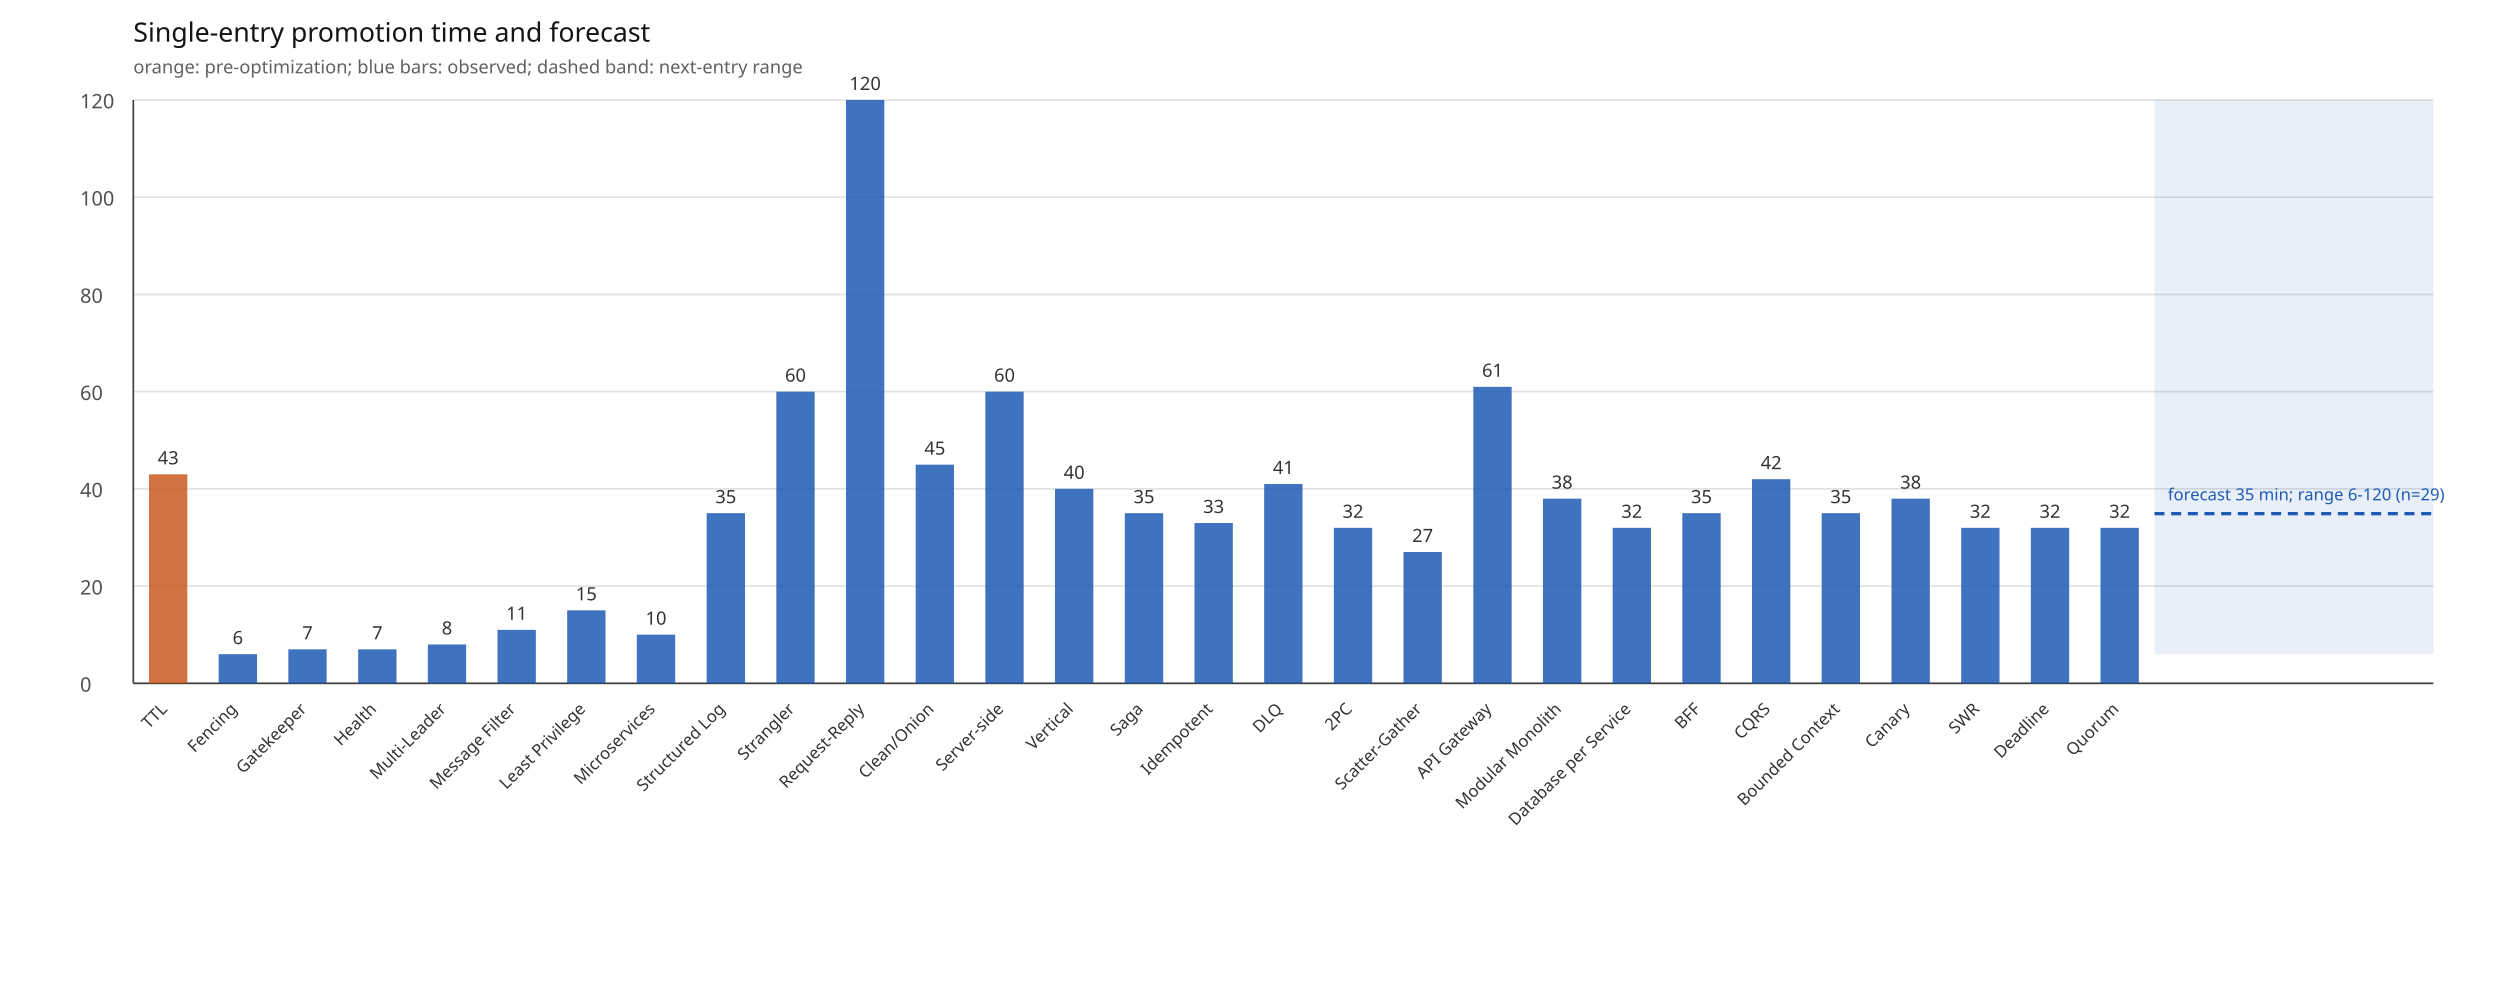
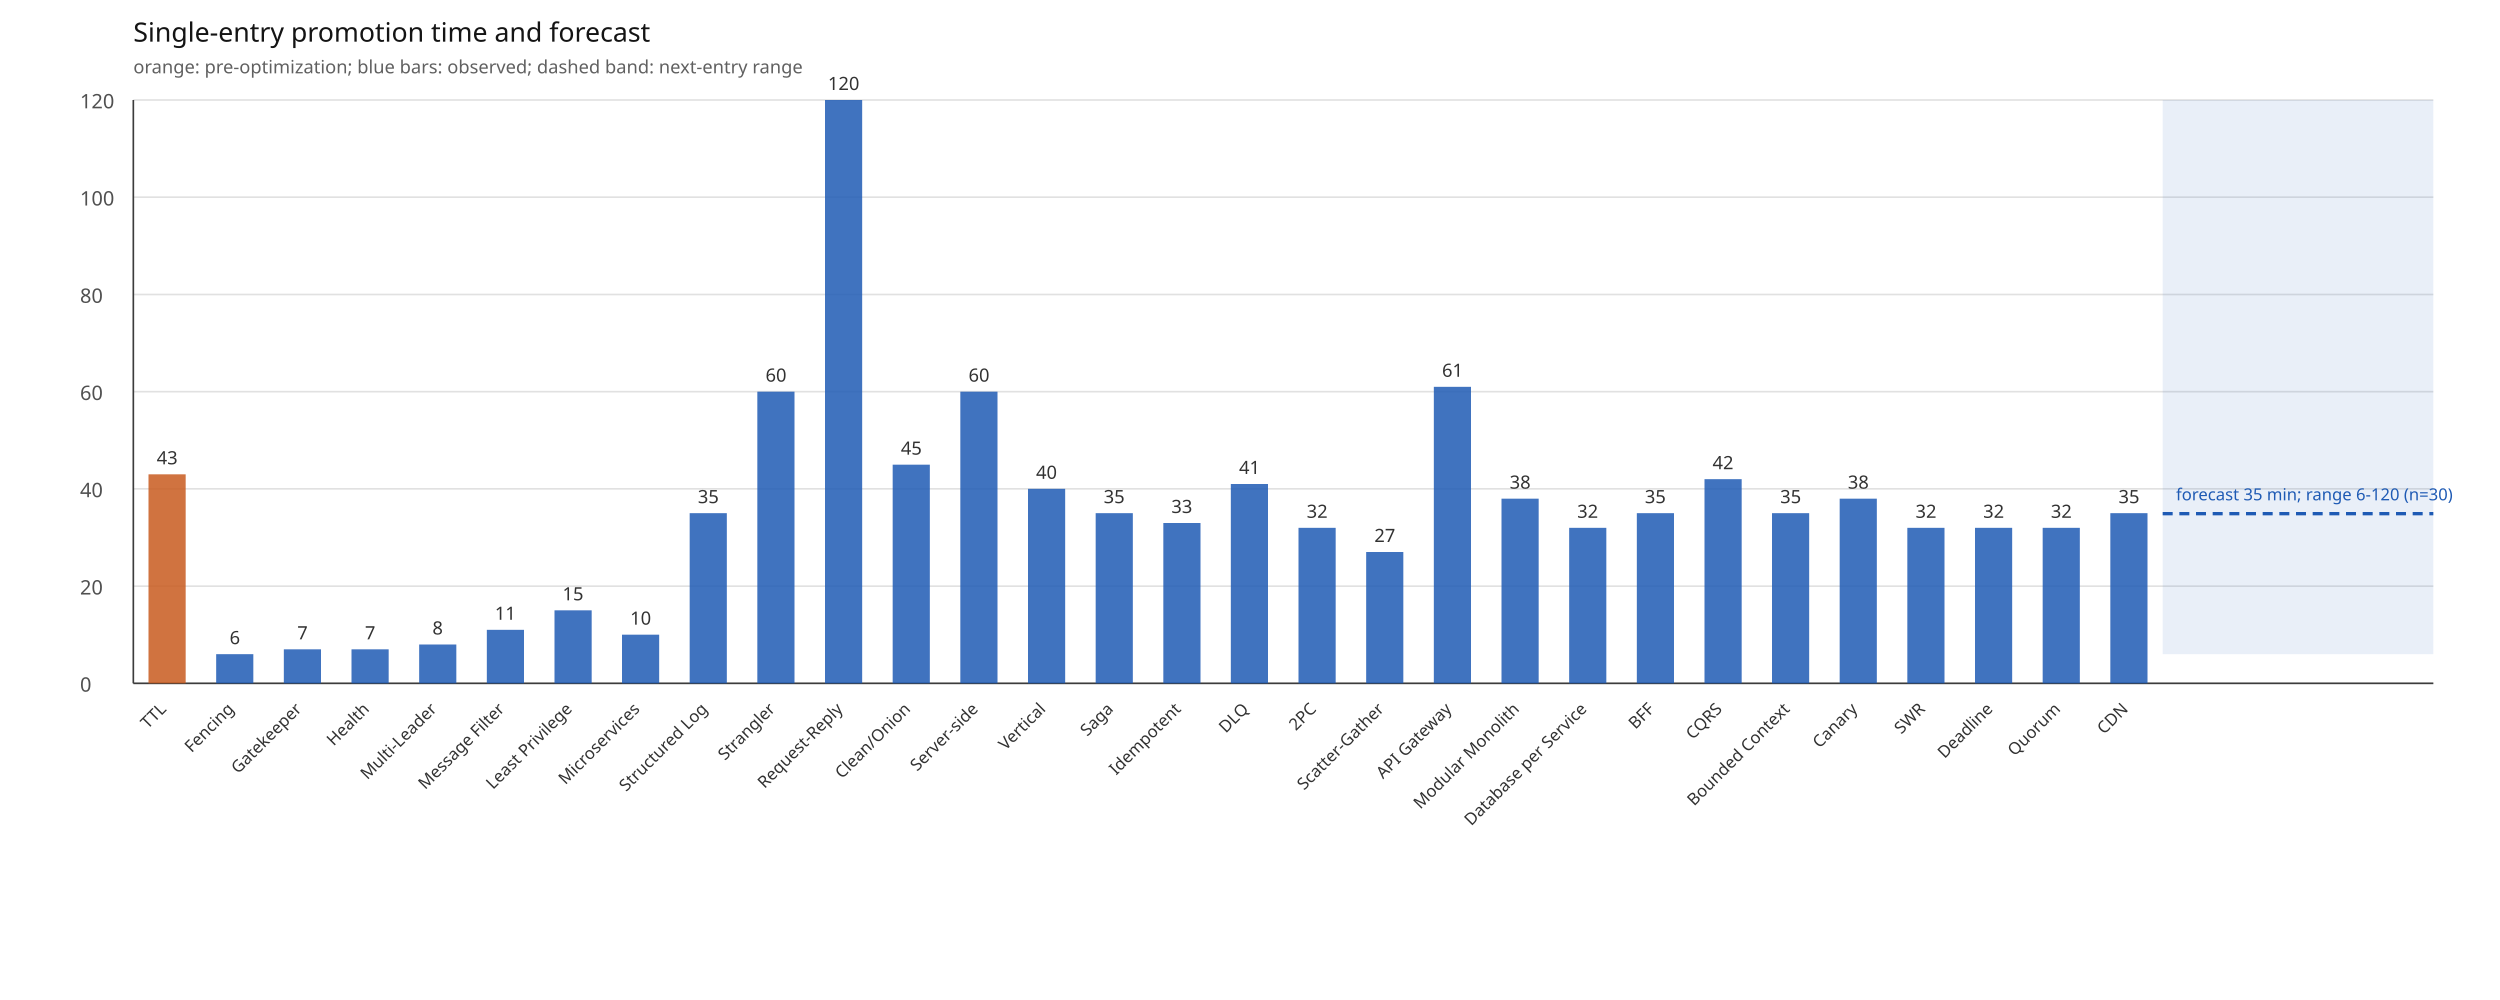
<svg xmlns="http://www.w3.org/2000/svg" width="1500" height="600" viewBox="0 0 1500 600">
  <rect width="100%" height="100%" fill="white" />
  <line x1="80" y1="410.0" x2="1460" y2="410.0" stroke="#e1e1e1" />
  <text x="48" y="415.0" font-family="Verdana" font-size="12" fill="#505050">0</text>
  <line x1="80" y1="351.7" x2="1460" y2="351.7" stroke="#e1e1e1" />
  <text x="48" y="356.7" font-family="Verdana" font-size="12" fill="#505050">20</text>
  <line x1="80" y1="293.3" x2="1460" y2="293.3" stroke="#e1e1e1" />
  <text x="48" y="298.3" font-family="Verdana" font-size="12" fill="#505050">40</text>
  <line x1="80" y1="235.0" x2="1460" y2="235.0" stroke="#e1e1e1" />
  <text x="48" y="240.0" font-family="Verdana" font-size="12" fill="#505050">60</text>
  <line x1="80" y1="176.7" x2="1460" y2="176.7" stroke="#e1e1e1" />
  <text x="48" y="181.7" font-family="Verdana" font-size="12" fill="#505050">80</text>
  <line x1="80" y1="118.3" x2="1460" y2="118.3" stroke="#e1e1e1" />
  <text x="48" y="123.3" font-family="Verdana" font-size="12" fill="#505050">100</text>
  <line x1="80" y1="60.0" x2="1460" y2="60.0" stroke="#e1e1e1" />
  <text x="48" y="65.0" font-family="Verdana" font-size="12" fill="#505050">120</text>
  <line x1="80" y1="60" x2="80" y2="410" stroke="#3c3c3c" />
  <line x1="80" y1="410" x2="1460" y2="410" stroke="#3c3c3c" />
-   <rect x="1292.7" y="60.0" width="167.3" height="332.5" fill="#1e5ab4" opacity="0.10" />
-   <line x1="1292.7" y1="308.2" x2="1460.0" y2="308.2" stroke="#1e5ab4" stroke-width="2" stroke-dasharray="6 4" />
-   <text x="1300.7" y="300.2" font-family="Verdana" font-size="10" fill="#1e5ab4">forecast 35 min; range 6-120 (n=29)</text>
-   <rect x="89.4" y="284.6" width="23.0" height="125.4" fill="#c85a1e" opacity="0.85" />
-   <text x="100.9" y="278.6" text-anchor="middle" font-family="Verdana" font-size="11" fill="#323232">43</text>
-   <text x="100.9" y="426.0" text-anchor="end" transform="rotate(-45 100.9 426.0)" font-family="Verdana" font-size="10" fill="#323232">TTL</text>
-   <rect x="131.2" y="392.5" width="23.0" height="17.5" fill="#1e5ab4" opacity="0.85" />
-   <text x="142.7" y="386.5" text-anchor="middle" font-family="Verdana" font-size="11" fill="#323232">6</text>
-   <text x="142.7" y="426.0" text-anchor="end" transform="rotate(-45 142.7 426.0)" font-family="Verdana" font-size="10" fill="#323232">Fencing</text>
-   <rect x="173.0" y="389.6" width="23.0" height="20.4" fill="#1e5ab4" opacity="0.85" />
-   <text x="184.5" y="383.6" text-anchor="middle" font-family="Verdana" font-size="11" fill="#323232">7</text>
-   <text x="184.5" y="426.0" text-anchor="end" transform="rotate(-45 184.5 426.0)" font-family="Verdana" font-size="10" fill="#323232">Gatekeeper</text>
-   <rect x="214.9" y="389.6" width="23.0" height="20.4" fill="#1e5ab4" opacity="0.85" />
-   <text x="226.4" y="383.6" text-anchor="middle" font-family="Verdana" font-size="11" fill="#323232">7</text>
-   <text x="226.4" y="426.0" text-anchor="end" transform="rotate(-45 226.4 426.0)" font-family="Verdana" font-size="10" fill="#323232">Health</text>
-   <rect x="256.7" y="386.7" width="23.0" height="23.3" fill="#1e5ab4" opacity="0.85" />
-   <text x="268.2" y="380.7" text-anchor="middle" font-family="Verdana" font-size="11" fill="#323232">8</text>
-   <text x="268.2" y="426.0" text-anchor="end" transform="rotate(-45 268.2 426.0)" font-family="Verdana" font-size="10" fill="#323232">Multi-Leader</text>
-   <rect x="298.5" y="377.9" width="23.0" height="32.1" fill="#1e5ab4" opacity="0.85" />
-   <text x="310.0" y="371.9" text-anchor="middle" font-family="Verdana" font-size="11" fill="#323232">11</text>
-   <text x="310.0" y="426.0" text-anchor="end" transform="rotate(-45 310.0 426.0)" font-family="Verdana" font-size="10" fill="#323232">Message Filter</text>
-   <rect x="340.3" y="366.2" width="23.0" height="43.8" fill="#1e5ab4" opacity="0.85" />
-   <text x="351.8" y="360.2" text-anchor="middle" font-family="Verdana" font-size="11" fill="#323232">15</text>
-   <text x="351.8" y="426.0" text-anchor="end" transform="rotate(-45 351.8 426.0)" font-family="Verdana" font-size="10" fill="#323232">Least Privilege</text>
-   <rect x="382.1" y="380.8" width="23.0" height="29.2" fill="#1e5ab4" opacity="0.85" />
-   <text x="393.6" y="374.8" text-anchor="middle" font-family="Verdana" font-size="11" fill="#323232">10</text>
-   <text x="393.6" y="426.0" text-anchor="end" transform="rotate(-45 393.6 426.0)" font-family="Verdana" font-size="10" fill="#323232">Microservices</text>
-   <rect x="424.0" y="307.9" width="23.0" height="102.1" fill="#1e5ab4" opacity="0.85" />
-   <text x="435.5" y="301.9" text-anchor="middle" font-family="Verdana" font-size="11" fill="#323232">35</text>
-   <text x="435.5" y="426.0" text-anchor="end" transform="rotate(-45 435.5 426.0)" font-family="Verdana" font-size="10" fill="#323232">Structured Log</text>
-   <rect x="465.8" y="235.0" width="23.0" height="175.0" fill="#1e5ab4" opacity="0.85" />
-   <text x="477.3" y="229.0" text-anchor="middle" font-family="Verdana" font-size="11" fill="#323232">60</text>
-   <text x="477.3" y="426.0" text-anchor="end" transform="rotate(-45 477.3 426.0)" font-family="Verdana" font-size="10" fill="#323232">Strangler</text>
-   <rect x="507.6" y="60.0" width="23.0" height="350.0" fill="#1e5ab4" opacity="0.85" />
-   <text x="519.1" y="54.0" text-anchor="middle" font-family="Verdana" font-size="11" fill="#323232">120</text>
-   <text x="519.1" y="426.0" text-anchor="end" transform="rotate(-45 519.1 426.0)" font-family="Verdana" font-size="10" fill="#323232">Request-Reply</text>
-   <rect x="549.4" y="278.8" width="23.0" height="131.2" fill="#1e5ab4" opacity="0.85" />
-   <text x="560.9" y="272.8" text-anchor="middle" font-family="Verdana" font-size="11" fill="#323232">45</text>
-   <text x="560.9" y="426.0" text-anchor="end" transform="rotate(-45 560.9 426.0)" font-family="Verdana" font-size="10" fill="#323232">Clean/Onion</text>
-   <rect x="591.2" y="235.0" width="23.0" height="175.0" fill="#1e5ab4" opacity="0.85" />
-   <text x="602.7" y="229.0" text-anchor="middle" font-family="Verdana" font-size="11" fill="#323232">60</text>
-   <text x="602.7" y="426.0" text-anchor="end" transform="rotate(-45 602.7 426.0)" font-family="Verdana" font-size="10" fill="#323232">Server-side</text>
-   <rect x="633.0" y="293.3" width="23.0" height="116.7" fill="#1e5ab4" opacity="0.85" />
-   <text x="644.5" y="287.3" text-anchor="middle" font-family="Verdana" font-size="11" fill="#323232">40</text>
-   <text x="644.5" y="426.0" text-anchor="end" transform="rotate(-45 644.5 426.0)" font-family="Verdana" font-size="10" fill="#323232">Vertical</text>
-   <rect x="674.9" y="307.9" width="23.0" height="102.1" fill="#1e5ab4" opacity="0.85" />
-   <text x="686.4" y="301.9" text-anchor="middle" font-family="Verdana" font-size="11" fill="#323232">35</text>
-   <text x="686.4" y="426.0" text-anchor="end" transform="rotate(-45 686.4 426.0)" font-family="Verdana" font-size="10" fill="#323232">Saga</text>
-   <rect x="716.7" y="313.8" width="23.0" height="96.2" fill="#1e5ab4" opacity="0.85" />
-   <text x="728.2" y="307.8" text-anchor="middle" font-family="Verdana" font-size="11" fill="#323232">33</text>
-   <text x="728.2" y="426.0" text-anchor="end" transform="rotate(-45 728.2 426.0)" font-family="Verdana" font-size="10" fill="#323232">Idempotent</text>
-   <rect x="758.5" y="290.4" width="23.0" height="119.6" fill="#1e5ab4" opacity="0.85" />
-   <text x="770.0" y="284.4" text-anchor="middle" font-family="Verdana" font-size="11" fill="#323232">41</text>
-   <text x="770.0" y="426.0" text-anchor="end" transform="rotate(-45 770.0 426.0)" font-family="Verdana" font-size="10" fill="#323232">DLQ</text>
-   <rect x="800.3" y="316.7" width="23.0" height="93.3" fill="#1e5ab4" opacity="0.85" />
-   <text x="811.8" y="310.7" text-anchor="middle" font-family="Verdana" font-size="11" fill="#323232">32</text>
-   <text x="811.8" y="426.0" text-anchor="end" transform="rotate(-45 811.8 426.0)" font-family="Verdana" font-size="10" fill="#323232">2PC</text>
-   <rect x="842.1" y="331.2" width="23.0" height="78.8" fill="#1e5ab4" opacity="0.85" />
-   <text x="853.6" y="325.2" text-anchor="middle" font-family="Verdana" font-size="11" fill="#323232">27</text>
-   <text x="853.6" y="426.0" text-anchor="end" transform="rotate(-45 853.6 426.0)" font-family="Verdana" font-size="10" fill="#323232">Scatter-Gather</text>
-   <rect x="884.0" y="232.1" width="23.0" height="177.9" fill="#1e5ab4" opacity="0.85" />
-   <text x="895.5" y="226.1" text-anchor="middle" font-family="Verdana" font-size="11" fill="#323232">61</text>
-   <text x="895.5" y="426.0" text-anchor="end" transform="rotate(-45 895.5 426.0)" font-family="Verdana" font-size="10" fill="#323232">API Gateway</text>
-   <rect x="925.8" y="299.2" width="23.0" height="110.8" fill="#1e5ab4" opacity="0.85" />
-   <text x="937.3" y="293.2" text-anchor="middle" font-family="Verdana" font-size="11" fill="#323232">38</text>
-   <text x="937.3" y="426.0" text-anchor="end" transform="rotate(-45 937.3 426.0)" font-family="Verdana" font-size="10" fill="#323232">Modular Monolith</text>
-   <rect x="967.6" y="316.7" width="23.0" height="93.3" fill="#1e5ab4" opacity="0.85" />
-   <text x="979.1" y="310.7" text-anchor="middle" font-family="Verdana" font-size="11" fill="#323232">32</text>
-   <text x="979.1" y="426.0" text-anchor="end" transform="rotate(-45 979.1 426.0)" font-family="Verdana" font-size="10" fill="#323232">Database per Service</text>
-   <rect x="1009.4" y="307.9" width="23.0" height="102.1" fill="#1e5ab4" opacity="0.85" />
-   <text x="1020.9" y="301.9" text-anchor="middle" font-family="Verdana" font-size="11" fill="#323232">35</text>
-   <text x="1020.9" y="426.0" text-anchor="end" transform="rotate(-45 1020.9 426.0)" font-family="Verdana" font-size="10" fill="#323232">BFF</text>
-   <rect x="1051.2" y="287.5" width="23.0" height="122.5" fill="#1e5ab4" opacity="0.85" />
-   <text x="1062.7" y="281.5" text-anchor="middle" font-family="Verdana" font-size="11" fill="#323232">42</text>
-   <text x="1062.7" y="426.0" text-anchor="end" transform="rotate(-45 1062.7 426.0)" font-family="Verdana" font-size="10" fill="#323232">CQRS</text>
-   <rect x="1093.0" y="307.9" width="23.0" height="102.1" fill="#1e5ab4" opacity="0.85" />
-   <text x="1104.5" y="301.9" text-anchor="middle" font-family="Verdana" font-size="11" fill="#323232">35</text>
-   <text x="1104.5" y="426.0" text-anchor="end" transform="rotate(-45 1104.5 426.0)" font-family="Verdana" font-size="10" fill="#323232">Bounded Context</text>
-   <rect x="1134.9" y="299.2" width="23.0" height="110.8" fill="#1e5ab4" opacity="0.85" />
-   <text x="1146.4" y="293.2" text-anchor="middle" font-family="Verdana" font-size="11" fill="#323232">38</text>
-   <text x="1146.4" y="426.0" text-anchor="end" transform="rotate(-45 1146.4 426.0)" font-family="Verdana" font-size="10" fill="#323232">Canary</text>
-   <rect x="1176.7" y="316.7" width="23.0" height="93.3" fill="#1e5ab4" opacity="0.85" />
-   <text x="1188.2" y="310.7" text-anchor="middle" font-family="Verdana" font-size="11" fill="#323232">32</text>
-   <text x="1188.2" y="426.0" text-anchor="end" transform="rotate(-45 1188.2 426.0)" font-family="Verdana" font-size="10" fill="#323232">SWR</text>
-   <rect x="1218.5" y="316.7" width="23.0" height="93.3" fill="#1e5ab4" opacity="0.85" />
-   <text x="1230.0" y="310.7" text-anchor="middle" font-family="Verdana" font-size="11" fill="#323232">32</text>
-   <text x="1230.0" y="426.0" text-anchor="end" transform="rotate(-45 1230.0 426.0)" font-family="Verdana" font-size="10" fill="#323232">Deadline</text>
-   <rect x="1260.3" y="316.7" width="23.0" height="93.3" fill="#1e5ab4" opacity="0.85" />
-   <text x="1271.8" y="310.7" text-anchor="middle" font-family="Verdana" font-size="11" fill="#323232">32</text>
-   <text x="1271.8" y="426.0" text-anchor="end" transform="rotate(-45 1271.8 426.0)" font-family="Verdana" font-size="10" fill="#323232">Quorum</text>
+   <rect x="1297.6" y="60.0" width="162.4" height="332.5" fill="#1e5ab4" opacity="0.10" />
+   <line x1="1297.6" y1="308.2" x2="1460.0" y2="308.2" stroke="#1e5ab4" stroke-width="2" stroke-dasharray="6 4" />
+   <text x="1305.6" y="300.2" font-family="Verdana" font-size="10" fill="#1e5ab4">forecast 35 min; range 6-120 (n=30)</text>
+   <rect x="89.1" y="284.6" width="22.3" height="125.4" fill="#c85a1e" opacity="0.85" />
+   <text x="100.3" y="278.6" text-anchor="middle" font-family="Verdana" font-size="11" fill="#323232">43</text>
+   <text x="100.3" y="426.0" text-anchor="end" transform="rotate(-45 100.3 426.0)" font-family="Verdana" font-size="10" fill="#323232">TTL</text>
+   <rect x="129.7" y="392.5" width="22.3" height="17.5" fill="#1e5ab4" opacity="0.85" />
+   <text x="140.9" y="386.5" text-anchor="middle" font-family="Verdana" font-size="11" fill="#323232">6</text>
+   <text x="140.9" y="426.0" text-anchor="end" transform="rotate(-45 140.9 426.0)" font-family="Verdana" font-size="10" fill="#323232">Fencing</text>
+   <rect x="170.3" y="389.6" width="22.3" height="20.4" fill="#1e5ab4" opacity="0.85" />
+   <text x="181.5" y="383.6" text-anchor="middle" font-family="Verdana" font-size="11" fill="#323232">7</text>
+   <text x="181.5" y="426.0" text-anchor="end" transform="rotate(-45 181.5 426.0)" font-family="Verdana" font-size="10" fill="#323232">Gatekeeper</text>
+   <rect x="210.9" y="389.6" width="22.3" height="20.4" fill="#1e5ab4" opacity="0.85" />
+   <text x="222.1" y="383.6" text-anchor="middle" font-family="Verdana" font-size="11" fill="#323232">7</text>
+   <text x="222.1" y="426.0" text-anchor="end" transform="rotate(-45 222.1 426.0)" font-family="Verdana" font-size="10" fill="#323232">Health</text>
+   <rect x="251.5" y="386.7" width="22.3" height="23.3" fill="#1e5ab4" opacity="0.85" />
+   <text x="262.6" y="380.7" text-anchor="middle" font-family="Verdana" font-size="11" fill="#323232">8</text>
+   <text x="262.6" y="426.0" text-anchor="end" transform="rotate(-45 262.6 426.0)" font-family="Verdana" font-size="10" fill="#323232">Multi-Leader</text>
+   <rect x="292.1" y="377.9" width="22.3" height="32.1" fill="#1e5ab4" opacity="0.85" />
+   <text x="303.2" y="371.9" text-anchor="middle" font-family="Verdana" font-size="11" fill="#323232">11</text>
+   <text x="303.2" y="426.0" text-anchor="end" transform="rotate(-45 303.2 426.0)" font-family="Verdana" font-size="10" fill="#323232">Message Filter</text>
+   <rect x="332.7" y="366.2" width="22.3" height="43.8" fill="#1e5ab4" opacity="0.85" />
+   <text x="343.8" y="360.2" text-anchor="middle" font-family="Verdana" font-size="11" fill="#323232">15</text>
+   <text x="343.8" y="426.0" text-anchor="end" transform="rotate(-45 343.8 426.0)" font-family="Verdana" font-size="10" fill="#323232">Least Privilege</text>
+   <rect x="373.2" y="380.8" width="22.3" height="29.2" fill="#1e5ab4" opacity="0.85" />
+   <text x="384.4" y="374.8" text-anchor="middle" font-family="Verdana" font-size="11" fill="#323232">10</text>
+   <text x="384.4" y="426.0" text-anchor="end" transform="rotate(-45 384.4 426.0)" font-family="Verdana" font-size="10" fill="#323232">Microservices</text>
+   <rect x="413.8" y="307.9" width="22.3" height="102.1" fill="#1e5ab4" opacity="0.85" />
+   <text x="425.0" y="301.9" text-anchor="middle" font-family="Verdana" font-size="11" fill="#323232">35</text>
+   <text x="425.0" y="426.0" text-anchor="end" transform="rotate(-45 425.0 426.0)" font-family="Verdana" font-size="10" fill="#323232">Structured Log</text>
+   <rect x="454.4" y="235.0" width="22.3" height="175.0" fill="#1e5ab4" opacity="0.85" />
+   <text x="465.6" y="229.0" text-anchor="middle" font-family="Verdana" font-size="11" fill="#323232">60</text>
+   <text x="465.6" y="426.0" text-anchor="end" transform="rotate(-45 465.6 426.0)" font-family="Verdana" font-size="10" fill="#323232">Strangler</text>
+   <rect x="495.0" y="60.0" width="22.3" height="350.0" fill="#1e5ab4" opacity="0.85" />
+   <text x="506.2" y="54.0" text-anchor="middle" font-family="Verdana" font-size="11" fill="#323232">120</text>
+   <text x="506.2" y="426.0" text-anchor="end" transform="rotate(-45 506.2 426.0)" font-family="Verdana" font-size="10" fill="#323232">Request-Reply</text>
+   <rect x="535.6" y="278.8" width="22.3" height="131.2" fill="#1e5ab4" opacity="0.85" />
+   <text x="546.8" y="272.8" text-anchor="middle" font-family="Verdana" font-size="11" fill="#323232">45</text>
+   <text x="546.8" y="426.0" text-anchor="end" transform="rotate(-45 546.8 426.0)" font-family="Verdana" font-size="10" fill="#323232">Clean/Onion</text>
+   <rect x="576.2" y="235.0" width="22.3" height="175.0" fill="#1e5ab4" opacity="0.85" />
+   <text x="587.4" y="229.0" text-anchor="middle" font-family="Verdana" font-size="11" fill="#323232">60</text>
+   <text x="587.4" y="426.0" text-anchor="end" transform="rotate(-45 587.4 426.0)" font-family="Verdana" font-size="10" fill="#323232">Server-side</text>
+   <rect x="616.8" y="293.3" width="22.3" height="116.7" fill="#1e5ab4" opacity="0.85" />
+   <text x="627.9" y="287.3" text-anchor="middle" font-family="Verdana" font-size="11" fill="#323232">40</text>
+   <text x="627.9" y="426.0" text-anchor="end" transform="rotate(-45 627.9 426.0)" font-family="Verdana" font-size="10" fill="#323232">Vertical</text>
+   <rect x="657.4" y="307.9" width="22.3" height="102.1" fill="#1e5ab4" opacity="0.85" />
+   <text x="668.5" y="301.9" text-anchor="middle" font-family="Verdana" font-size="11" fill="#323232">35</text>
+   <text x="668.5" y="426.0" text-anchor="end" transform="rotate(-45 668.5 426.0)" font-family="Verdana" font-size="10" fill="#323232">Saga</text>
+   <rect x="698.0" y="313.8" width="22.3" height="96.2" fill="#1e5ab4" opacity="0.85" />
+   <text x="709.1" y="307.8" text-anchor="middle" font-family="Verdana" font-size="11" fill="#323232">33</text>
+   <text x="709.1" y="426.0" text-anchor="end" transform="rotate(-45 709.1 426.0)" font-family="Verdana" font-size="10" fill="#323232">Idempotent</text>
+   <rect x="738.5" y="290.4" width="22.3" height="119.6" fill="#1e5ab4" opacity="0.85" />
+   <text x="749.7" y="284.4" text-anchor="middle" font-family="Verdana" font-size="11" fill="#323232">41</text>
+   <text x="749.7" y="426.0" text-anchor="end" transform="rotate(-45 749.7 426.0)" font-family="Verdana" font-size="10" fill="#323232">DLQ</text>
+   <rect x="779.1" y="316.7" width="22.3" height="93.3" fill="#1e5ab4" opacity="0.85" />
+   <text x="790.3" y="310.7" text-anchor="middle" font-family="Verdana" font-size="11" fill="#323232">32</text>
+   <text x="790.3" y="426.0" text-anchor="end" transform="rotate(-45 790.3 426.0)" font-family="Verdana" font-size="10" fill="#323232">2PC</text>
+   <rect x="819.7" y="331.2" width="22.3" height="78.8" fill="#1e5ab4" opacity="0.85" />
+   <text x="830.9" y="325.2" text-anchor="middle" font-family="Verdana" font-size="11" fill="#323232">27</text>
+   <text x="830.9" y="426.0" text-anchor="end" transform="rotate(-45 830.9 426.0)" font-family="Verdana" font-size="10" fill="#323232">Scatter-Gather</text>
+   <rect x="860.3" y="232.1" width="22.3" height="177.9" fill="#1e5ab4" opacity="0.85" />
+   <text x="871.5" y="226.1" text-anchor="middle" font-family="Verdana" font-size="11" fill="#323232">61</text>
+   <text x="871.5" y="426.0" text-anchor="end" transform="rotate(-45 871.5 426.0)" font-family="Verdana" font-size="10" fill="#323232">API Gateway</text>
+   <rect x="900.9" y="299.2" width="22.3" height="110.8" fill="#1e5ab4" opacity="0.85" />
+   <text x="912.1" y="293.2" text-anchor="middle" font-family="Verdana" font-size="11" fill="#323232">38</text>
+   <text x="912.1" y="426.0" text-anchor="end" transform="rotate(-45 912.1 426.0)" font-family="Verdana" font-size="10" fill="#323232">Modular Monolith</text>
+   <rect x="941.5" y="316.7" width="22.3" height="93.3" fill="#1e5ab4" opacity="0.85" />
+   <text x="952.6" y="310.7" text-anchor="middle" font-family="Verdana" font-size="11" fill="#323232">32</text>
+   <text x="952.6" y="426.0" text-anchor="end" transform="rotate(-45 952.6 426.0)" font-family="Verdana" font-size="10" fill="#323232">Database per Service</text>
+   <rect x="982.1" y="307.9" width="22.3" height="102.1" fill="#1e5ab4" opacity="0.85" />
+   <text x="993.2" y="301.9" text-anchor="middle" font-family="Verdana" font-size="11" fill="#323232">35</text>
+   <text x="993.2" y="426.0" text-anchor="end" transform="rotate(-45 993.2 426.0)" font-family="Verdana" font-size="10" fill="#323232">BFF</text>
+   <rect x="1022.7" y="287.5" width="22.3" height="122.5" fill="#1e5ab4" opacity="0.85" />
+   <text x="1033.8" y="281.5" text-anchor="middle" font-family="Verdana" font-size="11" fill="#323232">42</text>
+   <text x="1033.8" y="426.0" text-anchor="end" transform="rotate(-45 1033.8 426.0)" font-family="Verdana" font-size="10" fill="#323232">CQRS</text>
+   <rect x="1063.2" y="307.9" width="22.3" height="102.1" fill="#1e5ab4" opacity="0.85" />
+   <text x="1074.4" y="301.9" text-anchor="middle" font-family="Verdana" font-size="11" fill="#323232">35</text>
+   <text x="1074.4" y="426.0" text-anchor="end" transform="rotate(-45 1074.4 426.0)" font-family="Verdana" font-size="10" fill="#323232">Bounded Context</text>
+   <rect x="1103.8" y="299.2" width="22.3" height="110.8" fill="#1e5ab4" opacity="0.85" />
+   <text x="1115.0" y="293.2" text-anchor="middle" font-family="Verdana" font-size="11" fill="#323232">38</text>
+   <text x="1115.0" y="426.0" text-anchor="end" transform="rotate(-45 1115.0 426.0)" font-family="Verdana" font-size="10" fill="#323232">Canary</text>
+   <rect x="1144.4" y="316.7" width="22.3" height="93.3" fill="#1e5ab4" opacity="0.85" />
+   <text x="1155.6" y="310.7" text-anchor="middle" font-family="Verdana" font-size="11" fill="#323232">32</text>
+   <text x="1155.6" y="426.0" text-anchor="end" transform="rotate(-45 1155.6 426.0)" font-family="Verdana" font-size="10" fill="#323232">SWR</text>
+   <rect x="1185.0" y="316.7" width="22.3" height="93.3" fill="#1e5ab4" opacity="0.85" />
+   <text x="1196.2" y="310.7" text-anchor="middle" font-family="Verdana" font-size="11" fill="#323232">32</text>
+   <text x="1196.2" y="426.0" text-anchor="end" transform="rotate(-45 1196.2 426.0)" font-family="Verdana" font-size="10" fill="#323232">Deadline</text>
+   <rect x="1225.6" y="316.7" width="22.3" height="93.3" fill="#1e5ab4" opacity="0.85" />
+   <text x="1236.8" y="310.7" text-anchor="middle" font-family="Verdana" font-size="11" fill="#323232">32</text>
+   <text x="1236.8" y="426.0" text-anchor="end" transform="rotate(-45 1236.8 426.0)" font-family="Verdana" font-size="10" fill="#323232">Quorum</text>
+   <rect x="1266.2" y="307.9" width="22.3" height="102.1" fill="#1e5ab4" opacity="0.85" />
+   <text x="1277.4" y="301.9" text-anchor="middle" font-family="Verdana" font-size="11" fill="#323232">35</text>
+   <text x="1277.4" y="426.0" text-anchor="end" transform="rotate(-45 1277.4 426.0)" font-family="Verdana" font-size="10" fill="#323232">CDN</text>
  <text x="80" y="25" font-family="Verdana" font-size="16" fill="#141414">Single-entry promotion time and forecast</text>
  <text x="80" y="44" font-family="Verdana" font-size="11" fill="#606060">orange: pre-optimization; blue bars: observed; dashed band: next-entry range</text>
</svg>
